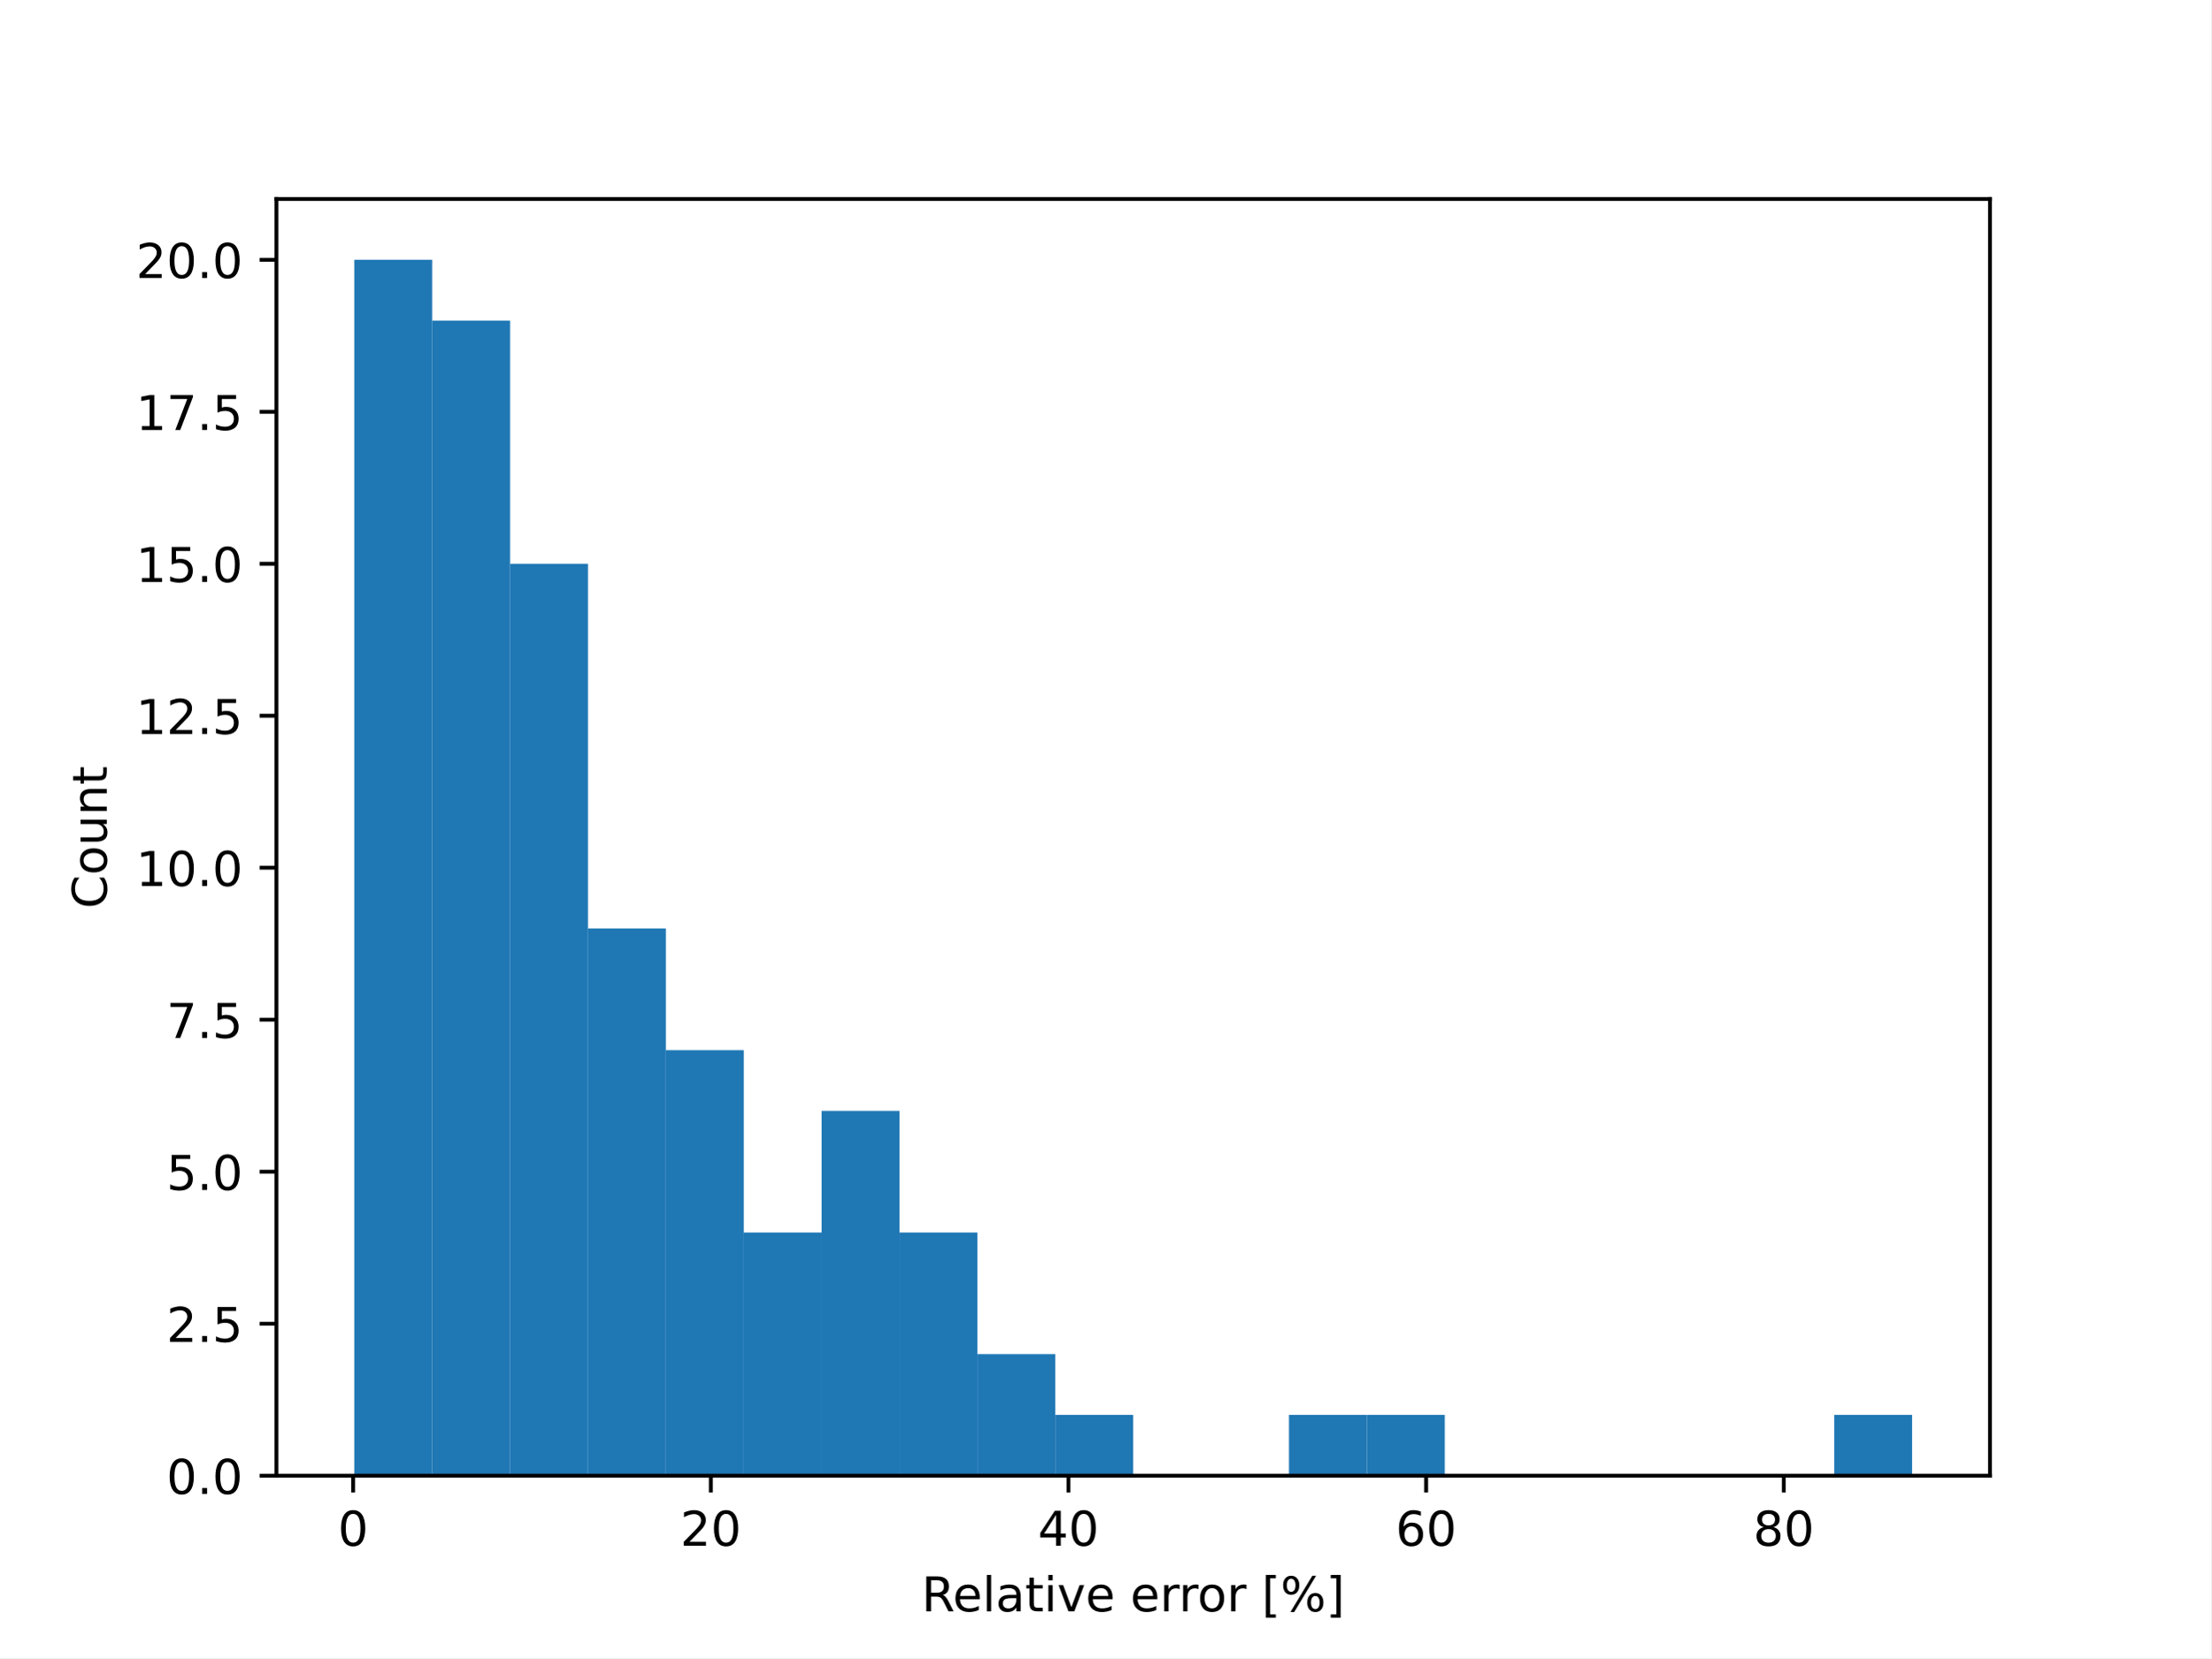
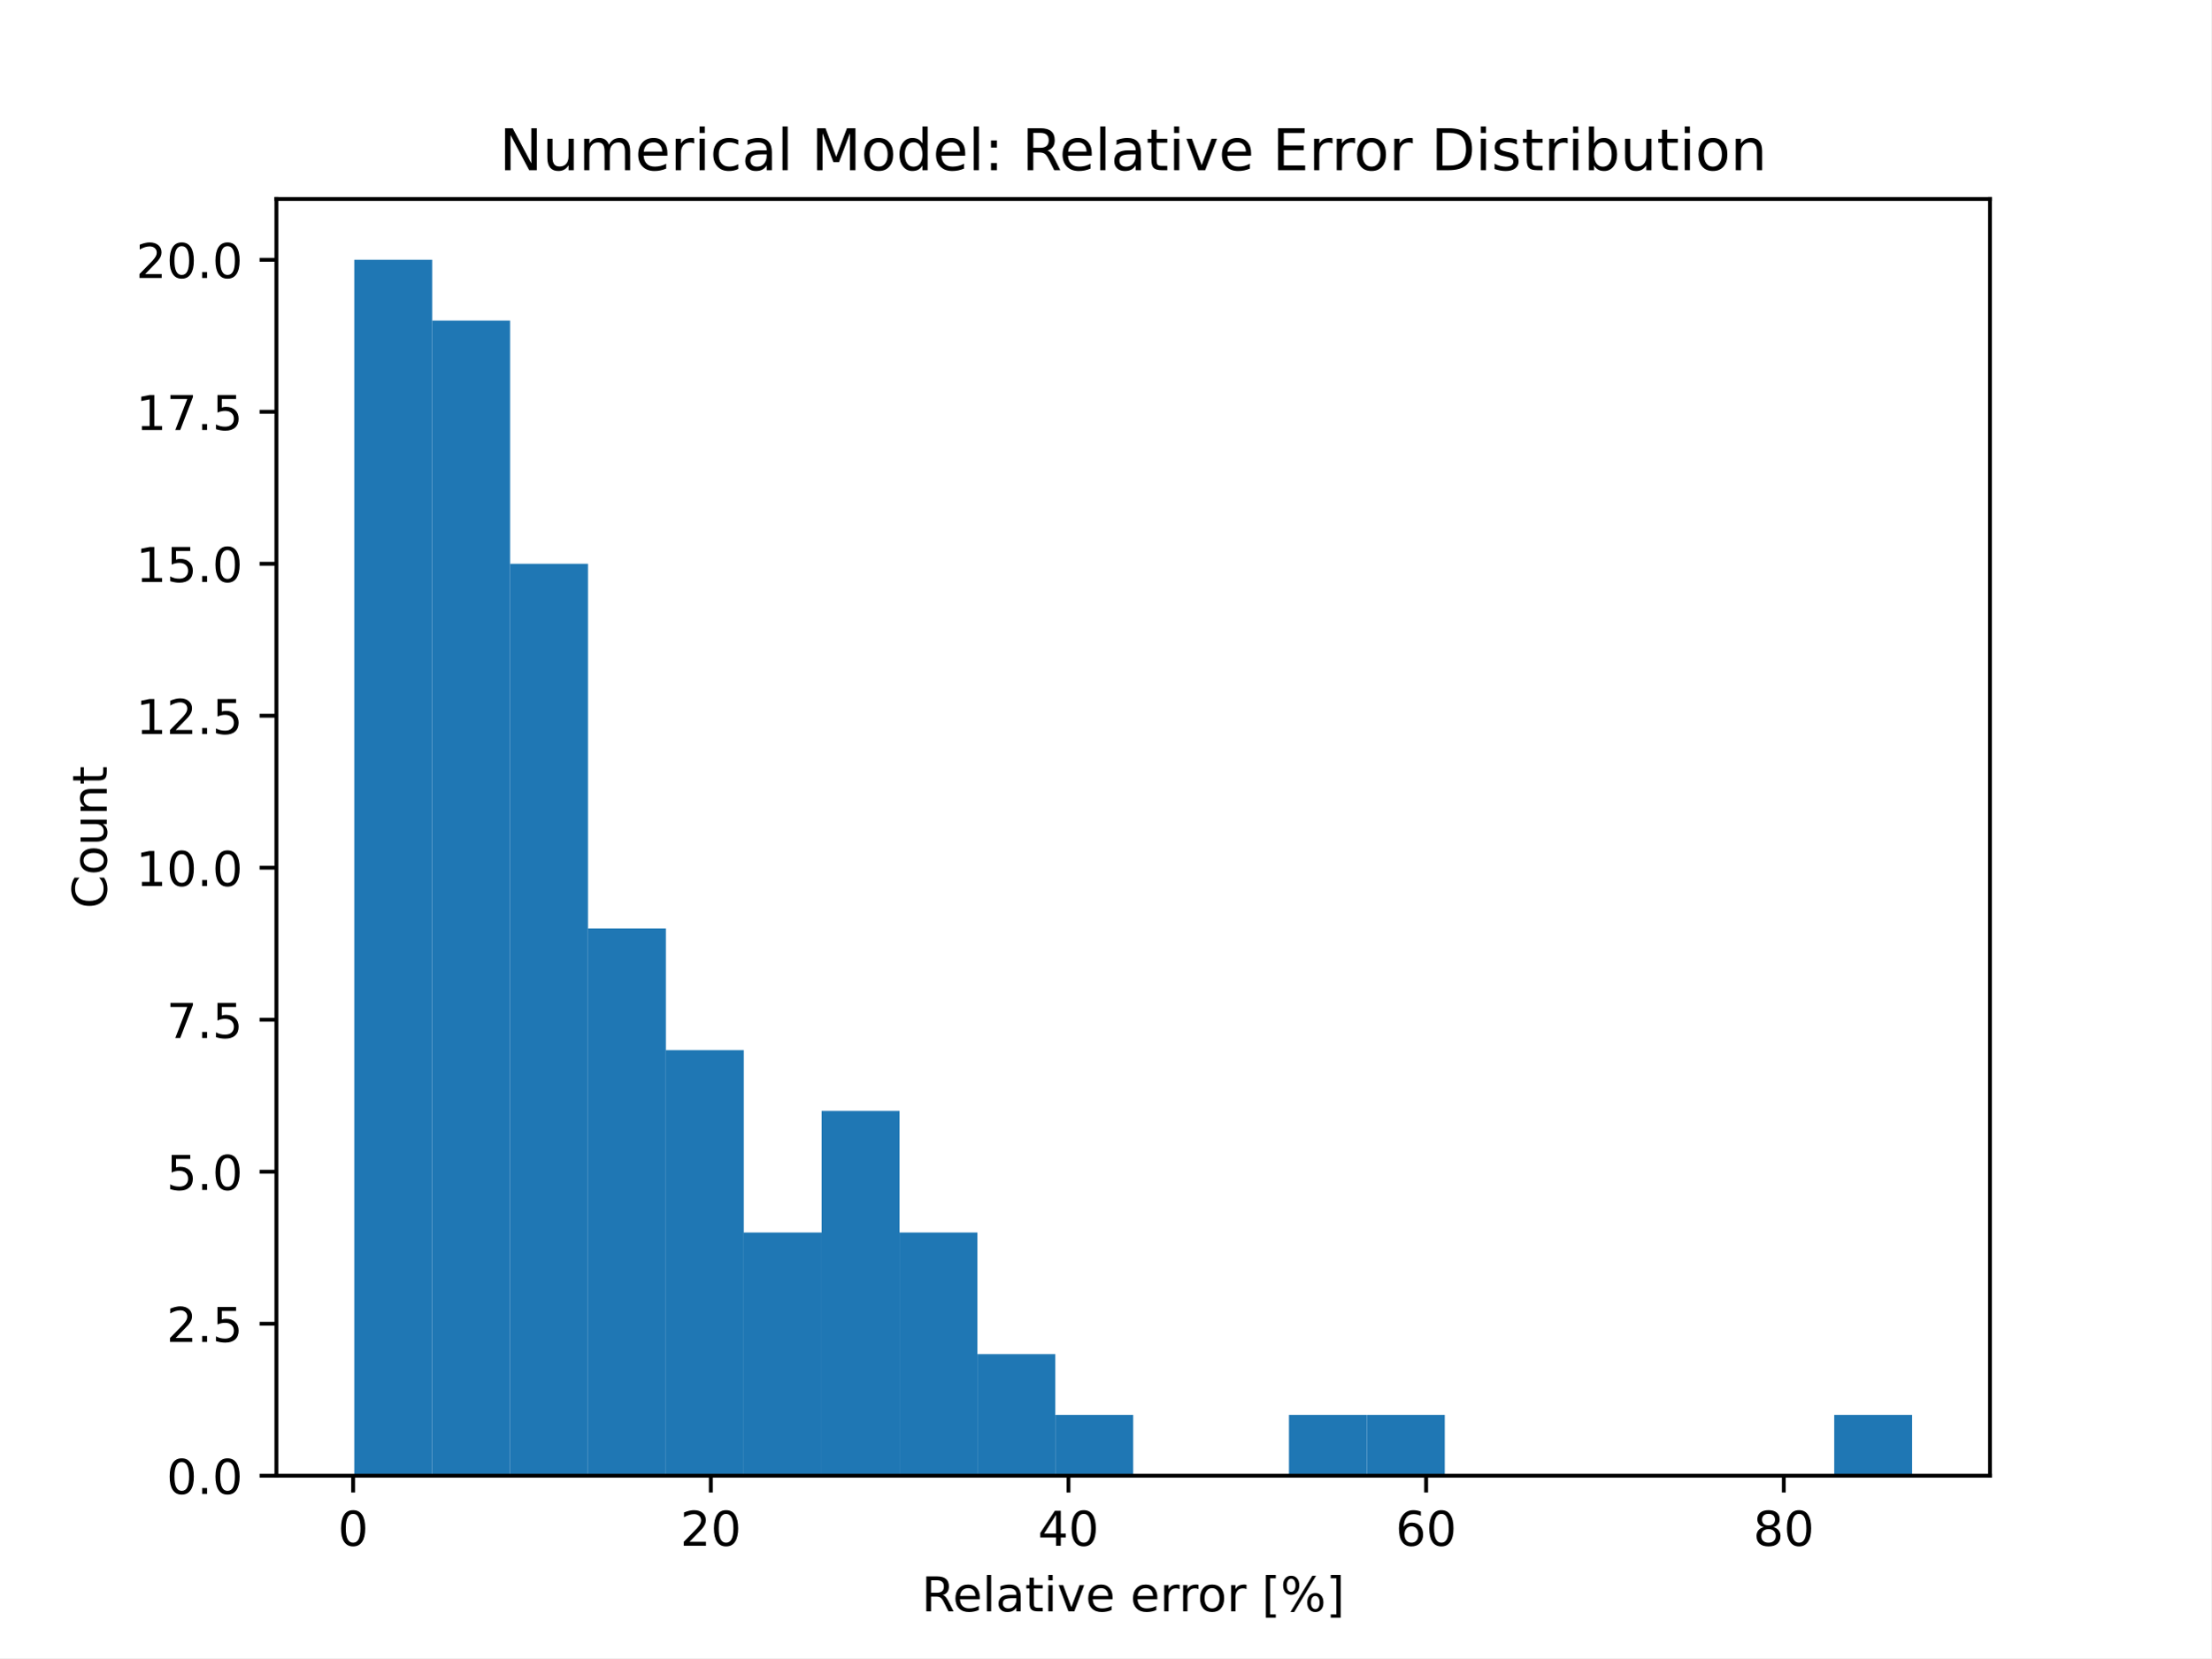
<svg xmlns="http://www.w3.org/2000/svg" xmlns:xlink="http://www.w3.org/1999/xlink" width="460.8pt" height="345.6pt" viewBox="0 0 460.8 345.6" version="1.1">
  <defs>
    <style type="text/css">*{stroke-linejoin: round; stroke-linecap: butt}</style>
  </defs>
  <g id="figure_1">
    <g id="patch_1">
      <path d="M 0 345.6  L 460.8 345.6  L 460.8 0  L 0 0  z " style="fill: #ffffff" />
    </g>
    <g id="axes_1">
      <g id="patch_2">
        <path d="M 57.6 307.584  L 414.72 307.584  L 414.72 41.472  L 57.6 41.472  z " style="fill: #ffffff" />
      </g>
      <g id="patch_3">
-         <path d="M 73.833 307.584  L 90.065 307.584  L 90.065 54.144  L 73.833 54.144  z " clip-path="url(#pdfe0cc78fd)" style="fill: #1f77b4" />
+         <path d="M 73.833 307.584  L 90.065 307.584  L 90.065 54.144  L 73.833 54.144  z " clip-path="url(#p3b0f7925fc)" style="fill: #1f77b4" />
      </g>
      <g id="patch_4">
-         <path d="M 90.065 307.584  L 106.298 307.584  L 106.298 66.816  L 90.065 66.816  z " clip-path="url(#pdfe0cc78fd)" style="fill: #1f77b4" />
+         <path d="M 90.065 307.584  L 106.298 307.584  L 106.298 66.816  L 90.065 66.816  z " clip-path="url(#p3b0f7925fc)" style="fill: #1f77b4" />
      </g>
      <g id="patch_5">
-         <path d="M 106.298 307.584  L 122.531 307.584  L 122.531 117.504  L 106.298 117.504  z " clip-path="url(#pdfe0cc78fd)" style="fill: #1f77b4" />
+         <path d="M 106.298 307.584  L 122.531 307.584  L 122.531 117.504  L 106.298 117.504  z " clip-path="url(#p3b0f7925fc)" style="fill: #1f77b4" />
      </g>
      <g id="patch_6">
-         <path d="M 122.531 307.584  L 138.764 307.584  L 138.764 193.536  L 122.531 193.536  z " clip-path="url(#pdfe0cc78fd)" style="fill: #1f77b4" />
+         <path d="M 122.531 307.584  L 138.764 307.584  L 138.764 193.536  L 122.531 193.536  z " clip-path="url(#p3b0f7925fc)" style="fill: #1f77b4" />
      </g>
      <g id="patch_7">
-         <path d="M 138.764 307.584  L 154.996 307.584  L 154.996 218.88  L 138.764 218.88  z " clip-path="url(#pdfe0cc78fd)" style="fill: #1f77b4" />
+         <path d="M 138.764 307.584  L 154.996 307.584  L 154.996 218.88  L 138.764 218.88  z " clip-path="url(#p3b0f7925fc)" style="fill: #1f77b4" />
      </g>
      <g id="patch_8">
-         <path d="M 154.996 307.584  L 171.229 307.584  L 171.229 256.896  L 154.996 256.896  z " clip-path="url(#pdfe0cc78fd)" style="fill: #1f77b4" />
+         <path d="M 154.996 307.584  L 171.229 307.584  L 171.229 256.896  L 154.996 256.896  z " clip-path="url(#p3b0f7925fc)" style="fill: #1f77b4" />
      </g>
      <g id="patch_9">
-         <path d="M 171.229 307.584  L 187.462 307.584  L 187.462 231.552  L 171.229 231.552  z " clip-path="url(#pdfe0cc78fd)" style="fill: #1f77b4" />
+         <path d="M 171.229 307.584  L 187.462 307.584  L 187.462 231.552  L 171.229 231.552  z " clip-path="url(#p3b0f7925fc)" style="fill: #1f77b4" />
      </g>
      <g id="patch_10">
-         <path d="M 187.462 307.584  L 203.695 307.584  L 203.695 256.896  L 187.462 256.896  z " clip-path="url(#pdfe0cc78fd)" style="fill: #1f77b4" />
+         <path d="M 187.462 307.584  L 203.695 307.584  L 203.695 256.896  L 187.462 256.896  z " clip-path="url(#p3b0f7925fc)" style="fill: #1f77b4" />
      </g>
      <g id="patch_11">
-         <path d="M 203.695 307.584  L 219.927 307.584  L 219.927 282.24  L 203.695 282.24  z " clip-path="url(#pdfe0cc78fd)" style="fill: #1f77b4" />
+         <path d="M 203.695 307.584  L 219.927 307.584  L 219.927 282.24  L 203.695 282.24  z " clip-path="url(#p3b0f7925fc)" style="fill: #1f77b4" />
      </g>
      <g id="patch_12">
-         <path d="M 219.927 307.584  L 236.16 307.584  L 236.16 294.912  L 219.927 294.912  z " clip-path="url(#pdfe0cc78fd)" style="fill: #1f77b4" />
+         <path d="M 219.927 307.584  L 236.16 307.584  L 236.16 294.912  L 219.927 294.912  z " clip-path="url(#p3b0f7925fc)" style="fill: #1f77b4" />
      </g>
      <g id="patch_13">
-         <path d="M 236.16 307.584  L 252.393 307.584  L 252.393 307.584  L 236.16 307.584  z " clip-path="url(#pdfe0cc78fd)" style="fill: #1f77b4" />
+         <path d="M 236.16 307.584  L 252.393 307.584  L 252.393 307.584  L 236.16 307.584  z " clip-path="url(#p3b0f7925fc)" style="fill: #1f77b4" />
      </g>
      <g id="patch_14">
-         <path d="M 252.393 307.584  L 268.625 307.584  L 268.625 307.584  L 252.393 307.584  z " clip-path="url(#pdfe0cc78fd)" style="fill: #1f77b4" />
+         <path d="M 252.393 307.584  L 268.625 307.584  L 268.625 307.584  L 252.393 307.584  z " clip-path="url(#p3b0f7925fc)" style="fill: #1f77b4" />
      </g>
      <g id="patch_15">
-         <path d="M 268.625 307.584  L 284.858 307.584  L 284.858 294.912  L 268.625 294.912  z " clip-path="url(#pdfe0cc78fd)" style="fill: #1f77b4" />
+         <path d="M 268.625 307.584  L 284.858 307.584  L 284.858 294.912  L 268.625 294.912  z " clip-path="url(#p3b0f7925fc)" style="fill: #1f77b4" />
      </g>
      <g id="patch_16">
-         <path d="M 284.858 307.584  L 301.091 307.584  L 301.091 294.912  L 284.858 294.912  z " clip-path="url(#pdfe0cc78fd)" style="fill: #1f77b4" />
+         <path d="M 284.858 307.584  L 301.091 307.584  L 301.091 294.912  L 284.858 294.912  z " clip-path="url(#p3b0f7925fc)" style="fill: #1f77b4" />
      </g>
      <g id="patch_17">
-         <path d="M 301.091 307.584  L 317.324 307.584  L 317.324 307.584  L 301.091 307.584  z " clip-path="url(#pdfe0cc78fd)" style="fill: #1f77b4" />
+         <path d="M 301.091 307.584  L 317.324 307.584  L 317.324 307.584  L 301.091 307.584  z " clip-path="url(#p3b0f7925fc)" style="fill: #1f77b4" />
      </g>
      <g id="patch_18">
-         <path d="M 317.324 307.584  L 333.556 307.584  L 333.556 307.584  L 317.324 307.584  z " clip-path="url(#pdfe0cc78fd)" style="fill: #1f77b4" />
+         <path d="M 317.324 307.584  L 333.556 307.584  L 333.556 307.584  L 317.324 307.584  z " clip-path="url(#p3b0f7925fc)" style="fill: #1f77b4" />
      </g>
      <g id="patch_19">
-         <path d="M 333.556 307.584  L 349.789 307.584  L 349.789 307.584  L 333.556 307.584  z " clip-path="url(#pdfe0cc78fd)" style="fill: #1f77b4" />
+         <path d="M 333.556 307.584  L 349.789 307.584  L 349.789 307.584  L 333.556 307.584  z " clip-path="url(#p3b0f7925fc)" style="fill: #1f77b4" />
      </g>
      <g id="patch_20">
-         <path d="M 349.789 307.584  L 366.022 307.584  L 366.022 307.584  L 349.789 307.584  z " clip-path="url(#pdfe0cc78fd)" style="fill: #1f77b4" />
+         <path d="M 349.789 307.584  L 366.022 307.584  L 366.022 307.584  L 349.789 307.584  z " clip-path="url(#p3b0f7925fc)" style="fill: #1f77b4" />
      </g>
      <g id="patch_21">
-         <path d="M 366.022 307.584  L 382.255 307.584  L 382.255 307.584  L 366.022 307.584  z " clip-path="url(#pdfe0cc78fd)" style="fill: #1f77b4" />
+         <path d="M 366.022 307.584  L 382.255 307.584  L 382.255 307.584  L 366.022 307.584  z " clip-path="url(#p3b0f7925fc)" style="fill: #1f77b4" />
      </g>
      <g id="patch_22">
-         <path d="M 382.255 307.584  L 398.487 307.584  L 398.487 294.912  L 382.255 294.912  z " clip-path="url(#pdfe0cc78fd)" style="fill: #1f77b4" />
+         <path d="M 382.255 307.584  L 398.487 307.584  L 398.487 294.912  L 382.255 294.912  z " clip-path="url(#p3b0f7925fc)" style="fill: #1f77b4" />
      </g>
      <g id="matplotlib.axis_1">
        <g id="xtick_1">
          <g id="line2d_1">
            <defs>
-               <path id="m3e76b3b70d" d="M 0 0  L 0 3.5  " style="stroke: #000000; stroke-width: 0.8" />
+               <path id="m181bdcd303" d="M 0 0  L 0 3.5  " style="stroke: #000000; stroke-width: 0.8" />
            </defs>
            <g>
-               <use xlink:href="#m3e76b3b70d" x="73.591" y="307.584" style="stroke: #000000; stroke-width: 0.8" />
+               <use xlink:href="#m181bdcd303" x="73.591" y="307.584" style="stroke: #000000; stroke-width: 0.8" />
            </g>
          </g>
          <g id="text_1">
            <g transform="translate(70.40948 322.1824) scale(0.1 -0.1)">
              <defs>
                <path id="DejaVuSans-30" d="M 2034 4250  Q 1547 4250 1301 3770  Q 1056 3291 1056 2328  Q 1056 1369 1301 889  Q 1547 409 2034 409  Q 2525 409 2770 889  Q 3016 1369 3016 2328  Q 3016 3291 2770 3770  Q 2525 4250 2034 4250  z M 2034 4750  Q 2819 4750 3233 4129  Q 3647 3509 3647 2328  Q 3647 1150 3233 529  Q 2819 -91 2034 -91  Q 1250 -91 836 529  Q 422 1150 422 2328  Q 422 3509 836 4129  Q 1250 4750 2034 4750  z " transform="scale(0.015625)" />
              </defs>
              <use xlink:href="#DejaVuSans-30" />
            </g>
          </g>
        </g>
        <g id="xtick_2">
          <g id="line2d_2">
            <g>
-               <use xlink:href="#m3e76b3b70d" x="148.131" y="307.584" style="stroke: #000000; stroke-width: 0.8" />
+               <use xlink:href="#m181bdcd303" x="148.131" y="307.584" style="stroke: #000000; stroke-width: 0.8" />
            </g>
          </g>
          <g id="text_2">
            <g transform="translate(141.7682 322.1824) scale(0.1 -0.1)">
              <defs>
                <path id="DejaVuSans-32" d="M 1228 531  L 3431 531  L 3431 0  L 469 0  L 469 531  Q 828 903 1448 1529  Q 2069 2156 2228 2338  Q 2531 2678 2651 2914  Q 2772 3150 2772 3378  Q 2772 3750 2511 3984  Q 2250 4219 1831 4219  Q 1534 4219 1204 4116  Q 875 4013 500 3803  L 500 4441  Q 881 4594 1212 4672  Q 1544 4750 1819 4750  Q 2544 4750 2975 4387  Q 3406 4025 3406 3419  Q 3406 3131 3298 2873  Q 3191 2616 2906 2266  Q 2828 2175 2409 1742  Q 1991 1309 1228 531  z " transform="scale(0.015625)" />
              </defs>
              <use xlink:href="#DejaVuSans-32" />
              <use xlink:href="#DejaVuSans-30" transform="translate(63.62305 0)" />
            </g>
          </g>
        </g>
        <g id="xtick_3">
          <g id="line2d_3">
            <g>
-               <use xlink:href="#m3e76b3b70d" x="222.671" y="307.584" style="stroke: #000000; stroke-width: 0.8" />
+               <use xlink:href="#m181bdcd303" x="222.671" y="307.584" style="stroke: #000000; stroke-width: 0.8" />
            </g>
          </g>
          <g id="text_3">
            <g transform="translate(216.3083 322.1824) scale(0.1 -0.1)">
              <defs>
                <path id="DejaVuSans-34" d="M 2419 4116  L 825 1625  L 2419 1625  L 2419 4116  z M 2253 4666  L 3047 4666  L 3047 1625  L 3713 1625  L 3713 1100  L 3047 1100  L 3047 0  L 2419 0  L 2419 1100  L 313 1100  L 313 1709  L 2253 4666  z " transform="scale(0.015625)" />
              </defs>
              <use xlink:href="#DejaVuSans-34" />
              <use xlink:href="#DejaVuSans-30" transform="translate(63.62305 0)" />
            </g>
          </g>
        </g>
        <g id="xtick_4">
          <g id="line2d_4">
            <g>
-               <use xlink:href="#m3e76b3b70d" x="297.211" y="307.584" style="stroke: #000000; stroke-width: 0.8" />
+               <use xlink:href="#m181bdcd303" x="297.211" y="307.584" style="stroke: #000000; stroke-width: 0.8" />
            </g>
          </g>
          <g id="text_4">
            <g transform="translate(290.8483 322.1824) scale(0.1 -0.1)">
              <defs>
                <path id="DejaVuSans-36" d="M 2113 2584  Q 1688 2584 1439 2293  Q 1191 2003 1191 1497  Q 1191 994 1439 701  Q 1688 409 2113 409  Q 2538 409 2786 701  Q 3034 994 3034 1497  Q 3034 2003 2786 2293  Q 2538 2584 2113 2584  z M 3366 4563  L 3366 3988  Q 3128 4100 2886 4159  Q 2644 4219 2406 4219  Q 1781 4219 1451 3797  Q 1122 3375 1075 2522  Q 1259 2794 1537 2939  Q 1816 3084 2150 3084  Q 2853 3084 3261 2657  Q 3669 2231 3669 1497  Q 3669 778 3244 343  Q 2819 -91 2113 -91  Q 1303 -91 875 529  Q 447 1150 447 2328  Q 447 3434 972 4092  Q 1497 4750 2381 4750  Q 2619 4750 2861 4703  Q 3103 4656 3366 4563  z " transform="scale(0.015625)" />
              </defs>
              <use xlink:href="#DejaVuSans-36" />
              <use xlink:href="#DejaVuSans-30" transform="translate(63.62305 0)" />
            </g>
          </g>
        </g>
        <g id="xtick_5">
          <g id="line2d_5">
            <g>
-               <use xlink:href="#m3e76b3b70d" x="371.751" y="307.584" style="stroke: #000000; stroke-width: 0.8" />
+               <use xlink:href="#m181bdcd303" x="371.751" y="307.584" style="stroke: #000000; stroke-width: 0.8" />
            </g>
          </g>
          <g id="text_5">
            <g transform="translate(365.3883 322.1824) scale(0.1 -0.1)">
              <defs>
                <path id="DejaVuSans-38" d="M 2034 2216  Q 1584 2216 1326 1975  Q 1069 1734 1069 1313  Q 1069 891 1326 650  Q 1584 409 2034 409  Q 2484 409 2743 651  Q 3003 894 3003 1313  Q 3003 1734 2745 1975  Q 2488 2216 2034 2216  z M 1403 2484  Q 997 2584 770 2862  Q 544 3141 544 3541  Q 544 4100 942 4425  Q 1341 4750 2034 4750  Q 2731 4750 3128 4425  Q 3525 4100 3525 3541  Q 3525 3141 3298 2862  Q 3072 2584 2669 2484  Q 3125 2378 3379 2068  Q 3634 1759 3634 1313  Q 3634 634 3220 271  Q 2806 -91 2034 -91  Q 1263 -91 848 271  Q 434 634 434 1313  Q 434 1759 690 2068  Q 947 2378 1403 2484  z M 1172 3481  Q 1172 3119 1398 2916  Q 1625 2713 2034 2713  Q 2441 2713 2670 2916  Q 2900 3119 2900 3481  Q 2900 3844 2670 4047  Q 2441 4250 2034 4250  Q 1625 4250 1398 4047  Q 1172 3844 1172 3481  z " transform="scale(0.015625)" />
              </defs>
              <use xlink:href="#DejaVuSans-38" />
              <use xlink:href="#DejaVuSans-30" transform="translate(63.62305 0)" />
            </g>
          </g>
        </g>
        <g id="text_6">
          <g transform="translate(192.0631 335.8606) scale(0.1 -0.1)">
            <defs>
              <path id="DejaVuSans-52" d="M 2841 2188  Q 3044 2119 3236 1894  Q 3428 1669 3622 1275  L 4263 0  L 3584 0  L 2988 1197  Q 2756 1666 2539 1819  Q 2322 1972 1947 1972  L 1259 1972  L 1259 0  L 628 0  L 628 4666  L 2053 4666  Q 2853 4666 3247 4331  Q 3641 3997 3641 3322  Q 3641 2881 3436 2590  Q 3231 2300 2841 2188  z M 1259 4147  L 1259 2491  L 2053 2491  Q 2509 2491 2742 2702  Q 2975 2913 2975 3322  Q 2975 3731 2742 3939  Q 2509 4147 2053 4147  L 1259 4147  z " transform="scale(0.015625)" />
              <path id="DejaVuSans-65" d="M 3597 1894  L 3597 1613  L 953 1613  Q 991 1019 1311 708  Q 1631 397 2203 397  Q 2534 397 2845 478  Q 3156 559 3463 722  L 3463 178  Q 3153 47 2828 -22  Q 2503 -91 2169 -91  Q 1331 -91 842 396  Q 353 884 353 1716  Q 353 2575 817 3079  Q 1281 3584 2069 3584  Q 2775 3584 3186 3129  Q 3597 2675 3597 1894  z M 3022 2063  Q 3016 2534 2758 2815  Q 2500 3097 2075 3097  Q 1594 3097 1305 2825  Q 1016 2553 972 2059  L 3022 2063  z " transform="scale(0.015625)" />
              <path id="DejaVuSans-6c" d="M 603 4863  L 1178 4863  L 1178 0  L 603 0  L 603 4863  z " transform="scale(0.015625)" />
              <path id="DejaVuSans-61" d="M 2194 1759  Q 1497 1759 1228 1600  Q 959 1441 959 1056  Q 959 750 1161 570  Q 1363 391 1709 391  Q 2188 391 2477 730  Q 2766 1069 2766 1631  L 2766 1759  L 2194 1759  z M 3341 1997  L 3341 0  L 2766 0  L 2766 531  Q 2569 213 2275 61  Q 1981 -91 1556 -91  Q 1019 -91 701 211  Q 384 513 384 1019  Q 384 1609 779 1909  Q 1175 2209 1959 2209  L 2766 2209  L 2766 2266  Q 2766 2663 2505 2880  Q 2244 3097 1772 3097  Q 1472 3097 1187 3025  Q 903 2953 641 2809  L 641 3341  Q 956 3463 1253 3523  Q 1550 3584 1831 3584  Q 2591 3584 2966 3190  Q 3341 2797 3341 1997  z " transform="scale(0.015625)" />
              <path id="DejaVuSans-74" d="M 1172 4494  L 1172 3500  L 2356 3500  L 2356 3053  L 1172 3053  L 1172 1153  Q 1172 725 1289 603  Q 1406 481 1766 481  L 2356 481  L 2356 0  L 1766 0  Q 1100 0 847 248  Q 594 497 594 1153  L 594 3053  L 172 3053  L 172 3500  L 594 3500  L 594 4494  L 1172 4494  z " transform="scale(0.015625)" />
              <path id="DejaVuSans-69" d="M 603 3500  L 1178 3500  L 1178 0  L 603 0  L 603 3500  z M 603 4863  L 1178 4863  L 1178 4134  L 603 4134  L 603 4863  z " transform="scale(0.015625)" />
              <path id="DejaVuSans-76" d="M 191 3500  L 800 3500  L 1894 563  L 2988 3500  L 3597 3500  L 2284 0  L 1503 0  L 191 3500  z " transform="scale(0.015625)" />
              <path id="DejaVuSans-20" transform="scale(0.015625)" />
              <path id="DejaVuSans-72" d="M 2631 2963  Q 2534 3019 2420 3045  Q 2306 3072 2169 3072  Q 1681 3072 1420 2755  Q 1159 2438 1159 1844  L 1159 0  L 581 0  L 581 3500  L 1159 3500  L 1159 2956  Q 1341 3275 1631 3429  Q 1922 3584 2338 3584  Q 2397 3584 2469 3576  Q 2541 3569 2628 3553  L 2631 2963  z " transform="scale(0.015625)" />
              <path id="DejaVuSans-6f" d="M 1959 3097  Q 1497 3097 1228 2736  Q 959 2375 959 1747  Q 959 1119 1226 758  Q 1494 397 1959 397  Q 2419 397 2687 759  Q 2956 1122 2956 1747  Q 2956 2369 2687 2733  Q 2419 3097 1959 3097  z M 1959 3584  Q 2709 3584 3137 3096  Q 3566 2609 3566 1747  Q 3566 888 3137 398  Q 2709 -91 1959 -91  Q 1206 -91 779 398  Q 353 888 353 1747  Q 353 2609 779 3096  Q 1206 3584 1959 3584  z " transform="scale(0.015625)" />
              <path id="DejaVuSans-5b" d="M 550 4863  L 1875 4863  L 1875 4416  L 1125 4416  L 1125 -397  L 1875 -397  L 1875 -844  L 550 -844  L 550 4863  z " transform="scale(0.015625)" />
              <path id="DejaVuSans-25" d="M 4653 2053  Q 4381 2053 4226 1822  Q 4072 1591 4072 1178  Q 4072 772 4226 539  Q 4381 306 4653 306  Q 4919 306 5073 539  Q 5228 772 5228 1178  Q 5228 1588 5073 1820  Q 4919 2053 4653 2053  z M 4653 2450  Q 5147 2450 5437 2106  Q 5728 1763 5728 1178  Q 5728 594 5436 251  Q 5144 -91 4653 -91  Q 4153 -91 3862 251  Q 3572 594 3572 1178  Q 3572 1766 3864 2108  Q 4156 2450 4653 2450  z M 1428 4353  Q 1159 4353 1004 4120  Q 850 3888 850 3481  Q 850 3069 1003 2837  Q 1156 2606 1428 2606  Q 1700 2606 1854 2837  Q 2009 3069 2009 3481  Q 2009 3884 1853 4118  Q 1697 4353 1428 4353  z M 4250 4750  L 4750 4750  L 1831 -91  L 1331 -91  L 4250 4750  z M 1428 4750  Q 1922 4750 2215 4408  Q 2509 4066 2509 3481  Q 2509 2891 2217 2550  Q 1925 2209 1428 2209  Q 931 2209 642 2551  Q 353 2894 353 3481  Q 353 4063 643 4406  Q 934 4750 1428 4750  z " transform="scale(0.015625)" />
              <path id="DejaVuSans-5d" d="M 1947 4863  L 1947 -844  L 622 -844  L 622 -397  L 1369 -397  L 1369 4416  L 622 4416  L 622 4863  L 1947 4863  z " transform="scale(0.015625)" />
            </defs>
            <use xlink:href="#DejaVuSans-52" />
            <use xlink:href="#DejaVuSans-65" transform="translate(64.98242 0)" />
            <use xlink:href="#DejaVuSans-6c" transform="translate(126.5059 0)" />
            <use xlink:href="#DejaVuSans-61" transform="translate(154.2891 0)" />
            <use xlink:href="#DejaVuSans-74" transform="translate(215.5684 0)" />
            <use xlink:href="#DejaVuSans-69" transform="translate(254.7773 0)" />
            <use xlink:href="#DejaVuSans-76" transform="translate(282.5605 0)" />
            <use xlink:href="#DejaVuSans-65" transform="translate(341.7402 0)" />
            <use xlink:href="#DejaVuSans-20" transform="translate(403.2637 0)" />
            <use xlink:href="#DejaVuSans-65" transform="translate(435.0508 0)" />
            <use xlink:href="#DejaVuSans-72" transform="translate(496.5742 0)" />
            <use xlink:href="#DejaVuSans-72" transform="translate(535.9375 0)" />
            <use xlink:href="#DejaVuSans-6f" transform="translate(574.8008 0)" />
            <use xlink:href="#DejaVuSans-72" transform="translate(635.9824 0)" />
            <use xlink:href="#DejaVuSans-20" transform="translate(677.0957 0)" />
            <use xlink:href="#DejaVuSans-5b" transform="translate(708.8828 0)" />
            <use xlink:href="#DejaVuSans-25" transform="translate(747.8965 0)" />
            <use xlink:href="#DejaVuSans-5d" transform="translate(842.916 0)" />
          </g>
        </g>
      </g>
      <g id="matplotlib.axis_2">
        <g id="ytick_1">
          <g id="line2d_6">
            <defs>
-               <path id="mebbb6f71d8" d="M 0 0  L -3.5 0  " style="stroke: #000000; stroke-width: 0.8" />
+               <path id="md7d04bedb8" d="M 0 0  L -3.5 0  " style="stroke: #000000; stroke-width: 0.8" />
            </defs>
            <g>
-               <use xlink:href="#mebbb6f71d8" x="57.6" y="307.584" style="stroke: #000000; stroke-width: 0.8" />
+               <use xlink:href="#md7d04bedb8" x="57.6" y="307.584" style="stroke: #000000; stroke-width: 0.8" />
            </g>
          </g>
          <g id="text_7">
            <g transform="translate(34.69687 311.3832) scale(0.1 -0.1)">
              <defs>
                <path id="DejaVuSans-2e" d="M 684 794  L 1344 794  L 1344 0  L 684 0  L 684 794  z " transform="scale(0.015625)" />
              </defs>
              <use xlink:href="#DejaVuSans-30" />
              <use xlink:href="#DejaVuSans-2e" transform="translate(63.62305 0)" />
              <use xlink:href="#DejaVuSans-30" transform="translate(95.41016 0)" />
            </g>
          </g>
        </g>
        <g id="ytick_2">
          <g id="line2d_7">
            <g>
-               <use xlink:href="#mebbb6f71d8" x="57.6" y="275.904" style="stroke: #000000; stroke-width: 0.8" />
+               <use xlink:href="#md7d04bedb8" x="57.6" y="275.904" style="stroke: #000000; stroke-width: 0.8" />
            </g>
          </g>
          <g id="text_8">
            <g transform="translate(34.69687 279.7032) scale(0.1 -0.1)">
              <defs>
                <path id="DejaVuSans-35" d="M 691 4666  L 3169 4666  L 3169 4134  L 1269 4134  L 1269 2991  Q 1406 3038 1543 3061  Q 1681 3084 1819 3084  Q 2600 3084 3056 2656  Q 3513 2228 3513 1497  Q 3513 744 3044 326  Q 2575 -91 1722 -91  Q 1428 -91 1123 -41  Q 819 9 494 109  L 494 744  Q 775 591 1075 516  Q 1375 441 1709 441  Q 2250 441 2565 725  Q 2881 1009 2881 1497  Q 2881 1984 2565 2268  Q 2250 2553 1709 2553  Q 1456 2553 1204 2497  Q 953 2441 691 2322  L 691 4666  z " transform="scale(0.015625)" />
              </defs>
              <use xlink:href="#DejaVuSans-32" />
              <use xlink:href="#DejaVuSans-2e" transform="translate(63.62305 0)" />
              <use xlink:href="#DejaVuSans-35" transform="translate(95.41016 0)" />
            </g>
          </g>
        </g>
        <g id="ytick_3">
          <g id="line2d_8">
            <g>
-               <use xlink:href="#mebbb6f71d8" x="57.6" y="244.224" style="stroke: #000000; stroke-width: 0.8" />
+               <use xlink:href="#md7d04bedb8" x="57.6" y="244.224" style="stroke: #000000; stroke-width: 0.8" />
            </g>
          </g>
          <g id="text_9">
            <g transform="translate(34.69687 248.0232) scale(0.1 -0.1)">
              <use xlink:href="#DejaVuSans-35" />
              <use xlink:href="#DejaVuSans-2e" transform="translate(63.62305 0)" />
              <use xlink:href="#DejaVuSans-30" transform="translate(95.41016 0)" />
            </g>
          </g>
        </g>
        <g id="ytick_4">
          <g id="line2d_9">
            <g>
-               <use xlink:href="#mebbb6f71d8" x="57.6" y="212.544" style="stroke: #000000; stroke-width: 0.8" />
+               <use xlink:href="#md7d04bedb8" x="57.6" y="212.544" style="stroke: #000000; stroke-width: 0.8" />
            </g>
          </g>
          <g id="text_10">
            <g transform="translate(34.69687 216.3432) scale(0.1 -0.1)">
              <defs>
                <path id="DejaVuSans-37" d="M 525 4666  L 3525 4666  L 3525 4397  L 1831 0  L 1172 0  L 2766 4134  L 525 4134  L 525 4666  z " transform="scale(0.015625)" />
              </defs>
              <use xlink:href="#DejaVuSans-37" />
              <use xlink:href="#DejaVuSans-2e" transform="translate(63.62305 0)" />
              <use xlink:href="#DejaVuSans-35" transform="translate(95.41016 0)" />
            </g>
          </g>
        </g>
        <g id="ytick_5">
          <g id="line2d_10">
            <g>
-               <use xlink:href="#mebbb6f71d8" x="57.6" y="180.864" style="stroke: #000000; stroke-width: 0.8" />
+               <use xlink:href="#md7d04bedb8" x="57.6" y="180.864" style="stroke: #000000; stroke-width: 0.8" />
            </g>
          </g>
          <g id="text_11">
            <g transform="translate(28.33438 184.6632) scale(0.1 -0.1)">
              <defs>
                <path id="DejaVuSans-31" d="M 794 531  L 1825 531  L 1825 4091  L 703 3866  L 703 4441  L 1819 4666  L 2450 4666  L 2450 531  L 3481 531  L 3481 0  L 794 0  L 794 531  z " transform="scale(0.015625)" />
              </defs>
              <use xlink:href="#DejaVuSans-31" />
              <use xlink:href="#DejaVuSans-30" transform="translate(63.62305 0)" />
              <use xlink:href="#DejaVuSans-2e" transform="translate(127.2461 0)" />
              <use xlink:href="#DejaVuSans-30" transform="translate(159.0332 0)" />
            </g>
          </g>
        </g>
        <g id="ytick_6">
          <g id="line2d_11">
            <g>
-               <use xlink:href="#mebbb6f71d8" x="57.6" y="149.184" style="stroke: #000000; stroke-width: 0.8" />
+               <use xlink:href="#md7d04bedb8" x="57.6" y="149.184" style="stroke: #000000; stroke-width: 0.8" />
            </g>
          </g>
          <g id="text_12">
            <g transform="translate(28.33438 152.9832) scale(0.1 -0.1)">
              <use xlink:href="#DejaVuSans-31" />
              <use xlink:href="#DejaVuSans-32" transform="translate(63.62305 0)" />
              <use xlink:href="#DejaVuSans-2e" transform="translate(127.2461 0)" />
              <use xlink:href="#DejaVuSans-35" transform="translate(159.0332 0)" />
            </g>
          </g>
        </g>
        <g id="ytick_7">
          <g id="line2d_12">
            <g>
-               <use xlink:href="#mebbb6f71d8" x="57.6" y="117.504" style="stroke: #000000; stroke-width: 0.8" />
+               <use xlink:href="#md7d04bedb8" x="57.6" y="117.504" style="stroke: #000000; stroke-width: 0.8" />
            </g>
          </g>
          <g id="text_13">
            <g transform="translate(28.33438 121.3032) scale(0.1 -0.1)">
              <use xlink:href="#DejaVuSans-31" />
              <use xlink:href="#DejaVuSans-35" transform="translate(63.62305 0)" />
              <use xlink:href="#DejaVuSans-2e" transform="translate(127.2461 0)" />
              <use xlink:href="#DejaVuSans-30" transform="translate(159.0332 0)" />
            </g>
          </g>
        </g>
        <g id="ytick_8">
          <g id="line2d_13">
            <g>
-               <use xlink:href="#mebbb6f71d8" x="57.6" y="85.824" style="stroke: #000000; stroke-width: 0.8" />
+               <use xlink:href="#md7d04bedb8" x="57.6" y="85.824" style="stroke: #000000; stroke-width: 0.8" />
            </g>
          </g>
          <g id="text_14">
            <g transform="translate(28.33438 89.62322) scale(0.1 -0.1)">
              <use xlink:href="#DejaVuSans-31" />
              <use xlink:href="#DejaVuSans-37" transform="translate(63.62305 0)" />
              <use xlink:href="#DejaVuSans-2e" transform="translate(127.2461 0)" />
              <use xlink:href="#DejaVuSans-35" transform="translate(159.0332 0)" />
            </g>
          </g>
        </g>
        <g id="ytick_9">
          <g id="line2d_14">
            <g>
-               <use xlink:href="#mebbb6f71d8" x="57.6" y="54.144" style="stroke: #000000; stroke-width: 0.8" />
+               <use xlink:href="#md7d04bedb8" x="57.6" y="54.144" style="stroke: #000000; stroke-width: 0.8" />
            </g>
          </g>
          <g id="text_15">
            <g transform="translate(28.33438 57.94322) scale(0.1 -0.1)">
              <use xlink:href="#DejaVuSans-32" />
              <use xlink:href="#DejaVuSans-30" transform="translate(63.62305 0)" />
              <use xlink:href="#DejaVuSans-2e" transform="translate(127.2461 0)" />
              <use xlink:href="#DejaVuSans-30" transform="translate(159.0332 0)" />
            </g>
          </g>
        </g>
        <g id="text_16">
          <g transform="translate(22.25469 189.3764) rotate(-90) scale(0.1 -0.1)">
            <defs>
              <path id="DejaVuSans-43" d="M 4122 4306  L 4122 3641  Q 3803 3938 3442 4084  Q 3081 4231 2675 4231  Q 1875 4231 1450 3742  Q 1025 3253 1025 2328  Q 1025 1406 1450 917  Q 1875 428 2675 428  Q 3081 428 3442 575  Q 3803 722 4122 1019  L 4122 359  Q 3791 134 3420 21  Q 3050 -91 2638 -91  Q 1578 -91 968 557  Q 359 1206 359 2328  Q 359 3453 968 4101  Q 1578 4750 2638 4750  Q 3056 4750 3426 4639  Q 3797 4528 4122 4306  z " transform="scale(0.015625)" />
              <path id="DejaVuSans-75" d="M 544 1381  L 544 3500  L 1119 3500  L 1119 1403  Q 1119 906 1312 657  Q 1506 409 1894 409  Q 2359 409 2629 706  Q 2900 1003 2900 1516  L 2900 3500  L 3475 3500  L 3475 0  L 2900 0  L 2900 538  Q 2691 219 2414 64  Q 2138 -91 1772 -91  Q 1169 -91 856 284  Q 544 659 544 1381  z M 1991 3584  L 1991 3584  z " transform="scale(0.015625)" />
              <path id="DejaVuSans-6e" d="M 3513 2113  L 3513 0  L 2938 0  L 2938 2094  Q 2938 2591 2744 2837  Q 2550 3084 2163 3084  Q 1697 3084 1428 2787  Q 1159 2491 1159 1978  L 1159 0  L 581 0  L 581 3500  L 1159 3500  L 1159 2956  Q 1366 3272 1645 3428  Q 1925 3584 2291 3584  Q 2894 3584 3203 3211  Q 3513 2838 3513 2113  z " transform="scale(0.015625)" />
            </defs>
            <use xlink:href="#DejaVuSans-43" />
            <use xlink:href="#DejaVuSans-6f" transform="translate(69.82422 0)" />
            <use xlink:href="#DejaVuSans-75" transform="translate(131.0059 0)" />
            <use xlink:href="#DejaVuSans-6e" transform="translate(194.3848 0)" />
            <use xlink:href="#DejaVuSans-74" transform="translate(257.7637 0)" />
          </g>
        </g>
      </g>
      <g id="patch_23">
        <path d="M 57.6 307.584  L 57.6 41.472  " style="fill: none; stroke: #000000; stroke-width: 0.8; stroke-linejoin: miter; stroke-linecap: square" />
      </g>
      <g id="patch_24">
        <path d="M 414.72 307.584  L 414.72 41.472  " style="fill: none; stroke: #000000; stroke-width: 0.8; stroke-linejoin: miter; stroke-linecap: square" />
      </g>
      <g id="patch_25">
        <path d="M 57.6 307.584  L 414.72 307.584  " style="fill: none; stroke: #000000; stroke-width: 0.8; stroke-linejoin: miter; stroke-linecap: square" />
      </g>
      <g id="patch_26">
        <path d="M 57.6 41.472  L 414.72 41.472  " style="fill: none; stroke: #000000; stroke-width: 0.8; stroke-linejoin: miter; stroke-linecap: square" />
      </g>
+       <g id="text_17">
+         <g transform="translate(104.07 35.472) scale(0.12 -0.12)">
+           <defs>
+             <path id="DejaVuSans-4e" d="M 628 4666  L 1478 4666  L 3547 763  L 3547 4666  L 4159 4666  L 4159 0  L 3309 0  L 1241 3903  L 1241 0  L 628 0  L 628 4666  z " transform="scale(0.015625)" />
+             <path id="DejaVuSans-6d" d="M 3328 2828  Q 3544 3216 3844 3400  Q 4144 3584 4550 3584  Q 5097 3584 5394 3201  Q 5691 2819 5691 2113  L 5691 0  L 5113 0  L 5113 2094  Q 5113 2597 4934 2840  Q 4756 3084 4391 3084  Q 3944 3084 3684 2787  Q 3425 2491 3425 1978  L 3425 0  L 2847 0  L 2847 2094  Q 2847 2600 2669 2842  Q 2491 3084 2119 3084  Q 1678 3084 1418 2786  Q 1159 2488 1159 1978  L 1159 0  L 581 0  L 581 3500  L 1159 3500  L 1159 2956  Q 1356 3278 1631 3431  Q 1906 3584 2284 3584  Q 2666 3584 2933 3390  Q 3200 3197 3328 2828  z " transform="scale(0.015625)" />
+             <path id="DejaVuSans-63" d="M 3122 3366  L 3122 2828  Q 2878 2963 2633 3030  Q 2388 3097 2138 3097  Q 1578 3097 1268 2742  Q 959 2388 959 1747  Q 959 1106 1268 751  Q 1578 397 2138 397  Q 2388 397 2633 464  Q 2878 531 3122 666  L 3122 134  Q 2881 22 2623 -34  Q 2366 -91 2075 -91  Q 1284 -91 818 406  Q 353 903 353 1747  Q 353 2603 823 3093  Q 1294 3584 2113 3584  Q 2378 3584 2631 3529  Q 2884 3475 3122 3366  z " transform="scale(0.015625)" />
+             <path id="DejaVuSans-4d" d="M 628 4666  L 1569 4666  L 2759 1491  L 3956 4666  L 4897 4666  L 4897 0  L 4281 0  L 4281 4097  L 3078 897  L 2444 897  L 1241 4097  L 1241 0  L 628 0  L 628 4666  z " transform="scale(0.015625)" />
+             <path id="DejaVuSans-64" d="M 2906 2969  L 2906 4863  L 3481 4863  L 3481 0  L 2906 0  L 2906 525  Q 2725 213 2448 61  Q 2172 -91 1784 -91  Q 1150 -91 751 415  Q 353 922 353 1747  Q 353 2572 751 3078  Q 1150 3584 1784 3584  Q 2172 3584 2448 3432  Q 2725 3281 2906 2969  z M 947 1747  Q 947 1113 1208 752  Q 1469 391 1925 391  Q 2381 391 2643 752  Q 2906 1113 2906 1747  Q 2906 2381 2643 2742  Q 2381 3103 1925 3103  Q 1469 3103 1208 2742  Q 947 2381 947 1747  z " transform="scale(0.015625)" />
+             <path id="DejaVuSans-3a" d="M 750 794  L 1409 794  L 1409 0  L 750 0  L 750 794  z M 750 3309  L 1409 3309  L 1409 2516  L 750 2516  L 750 3309  z " transform="scale(0.015625)" />
+             <path id="DejaVuSans-45" d="M 628 4666  L 3578 4666  L 3578 4134  L 1259 4134  L 1259 2753  L 3481 2753  L 3481 2222  L 1259 2222  L 1259 531  L 3634 531  L 3634 0  L 628 0  L 628 4666  z " transform="scale(0.015625)" />
+             <path id="DejaVuSans-44" d="M 1259 4147  L 1259 519  L 2022 519  Q 2988 519 3436 956  Q 3884 1394 3884 2338  Q 3884 3275 3436 3711  Q 2988 4147 2022 4147  L 1259 4147  z M 628 4666  L 1925 4666  Q 3281 4666 3915 4102  Q 4550 3538 4550 2338  Q 4550 1131 3912 565  Q 3275 0 1925 0  L 628 0  L 628 4666  z " transform="scale(0.015625)" />
+             <path id="DejaVuSans-73" d="M 2834 3397  L 2834 2853  Q 2591 2978 2328 3040  Q 2066 3103 1784 3103  Q 1356 3103 1142 2972  Q 928 2841 928 2578  Q 928 2378 1081 2264  Q 1234 2150 1697 2047  L 1894 2003  Q 2506 1872 2764 1633  Q 3022 1394 3022 966  Q 3022 478 2636 193  Q 2250 -91 1575 -91  Q 1294 -91 989 -36  Q 684 19 347 128  L 347 722  Q 666 556 975 473  Q 1284 391 1588 391  Q 1994 391 2212 530  Q 2431 669 2431 922  Q 2431 1156 2273 1281  Q 2116 1406 1581 1522  L 1381 1569  Q 847 1681 609 1914  Q 372 2147 372 2553  Q 372 3047 722 3315  Q 1072 3584 1716 3584  Q 2034 3584 2315 3537  Q 2597 3491 2834 3397  z " transform="scale(0.015625)" />
+             <path id="DejaVuSans-62" d="M 3116 1747  Q 3116 2381 2855 2742  Q 2594 3103 2138 3103  Q 1681 3103 1420 2742  Q 1159 2381 1159 1747  Q 1159 1113 1420 752  Q 1681 391 2138 391  Q 2594 391 2855 752  Q 3116 1113 3116 1747  z M 1159 2969  Q 1341 3281 1617 3432  Q 1894 3584 2278 3584  Q 2916 3584 3314 3078  Q 3713 2572 3713 1747  Q 3713 922 3314 415  Q 2916 -91 2278 -91  Q 1894 -91 1617 61  Q 1341 213 1159 525  L 1159 0  L 581 0  L 581 4863  L 1159 4863  L 1159 2969  z " transform="scale(0.015625)" />
+           </defs>
+           <use xlink:href="#DejaVuSans-4e" />
+           <use xlink:href="#DejaVuSans-75" transform="translate(74.80469 0)" />
+           <use xlink:href="#DejaVuSans-6d" transform="translate(138.1836 0)" />
+           <use xlink:href="#DejaVuSans-65" transform="translate(235.5957 0)" />
+           <use xlink:href="#DejaVuSans-72" transform="translate(297.1191 0)" />
+           <use xlink:href="#DejaVuSans-69" transform="translate(338.2324 0)" />
+           <use xlink:href="#DejaVuSans-63" transform="translate(366.0156 0)" />
+           <use xlink:href="#DejaVuSans-61" transform="translate(420.9961 0)" />
+           <use xlink:href="#DejaVuSans-6c" transform="translate(482.2754 0)" />
+           <use xlink:href="#DejaVuSans-20" transform="translate(510.0586 0)" />
+           <use xlink:href="#DejaVuSans-4d" transform="translate(541.8457 0)" />
+           <use xlink:href="#DejaVuSans-6f" transform="translate(628.125 0)" />
+           <use xlink:href="#DejaVuSans-64" transform="translate(689.3066 0)" />
+           <use xlink:href="#DejaVuSans-65" transform="translate(752.7832 0)" />
+           <use xlink:href="#DejaVuSans-6c" transform="translate(814.3066 0)" />
+           <use xlink:href="#DejaVuSans-3a" transform="translate(842.0898 0)" />
+           <use xlink:href="#DejaVuSans-20" transform="translate(875.7812 0)" />
+           <use xlink:href="#DejaVuSans-52" transform="translate(907.5684 0)" />
+           <use xlink:href="#DejaVuSans-65" transform="translate(972.5508 0)" />
+           <use xlink:href="#DejaVuSans-6c" transform="translate(1034.074 0)" />
+           <use xlink:href="#DejaVuSans-61" transform="translate(1061.857 0)" />
+           <use xlink:href="#DejaVuSans-74" transform="translate(1123.137 0)" />
+           <use xlink:href="#DejaVuSans-69" transform="translate(1162.346 0)" />
+           <use xlink:href="#DejaVuSans-76" transform="translate(1190.129 0)" />
+           <use xlink:href="#DejaVuSans-65" transform="translate(1249.309 0)" />
+           <use xlink:href="#DejaVuSans-20" transform="translate(1310.832 0)" />
+           <use xlink:href="#DejaVuSans-45" transform="translate(1342.619 0)" />
+           <use xlink:href="#DejaVuSans-72" transform="translate(1405.803 0)" />
+           <use xlink:href="#DejaVuSans-72" transform="translate(1445.166 0)" />
+           <use xlink:href="#DejaVuSans-6f" transform="translate(1484.029 0)" />
+           <use xlink:href="#DejaVuSans-72" transform="translate(1545.211 0)" />
+           <use xlink:href="#DejaVuSans-20" transform="translate(1586.324 0)" />
+           <use xlink:href="#DejaVuSans-44" transform="translate(1618.111 0)" />
+           <use xlink:href="#DejaVuSans-69" transform="translate(1695.113 0)" />
+           <use xlink:href="#DejaVuSans-73" transform="translate(1722.896 0)" />
+           <use xlink:href="#DejaVuSans-74" transform="translate(1774.996 0)" />
+           <use xlink:href="#DejaVuSans-72" transform="translate(1814.205 0)" />
+           <use xlink:href="#DejaVuSans-69" transform="translate(1855.318 0)" />
+           <use xlink:href="#DejaVuSans-62" transform="translate(1883.102 0)" />
+           <use xlink:href="#DejaVuSans-75" transform="translate(1946.578 0)" />
+           <use xlink:href="#DejaVuSans-74" transform="translate(2009.957 0)" />
+           <use xlink:href="#DejaVuSans-69" transform="translate(2049.166 0)" />
+           <use xlink:href="#DejaVuSans-6f" transform="translate(2076.949 0)" />
+           <use xlink:href="#DejaVuSans-6e" transform="translate(2138.131 0)" />
+         </g>
+       </g>
    </g>
  </g>
  <defs>
-     <clipPath id="pdfe0cc78fd">
+     <clipPath id="p3b0f7925fc">
      <rect x="57.6" y="41.472" width="357.12" height="266.112" />
    </clipPath>
  </defs>
</svg>
